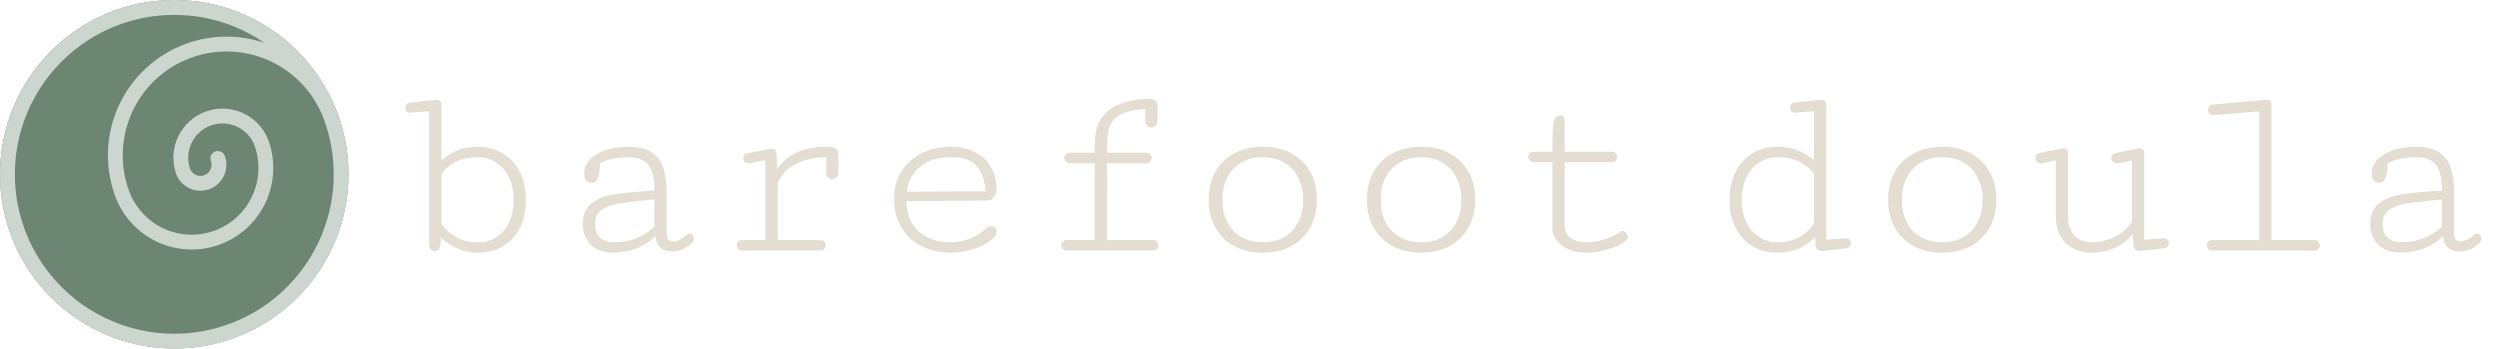
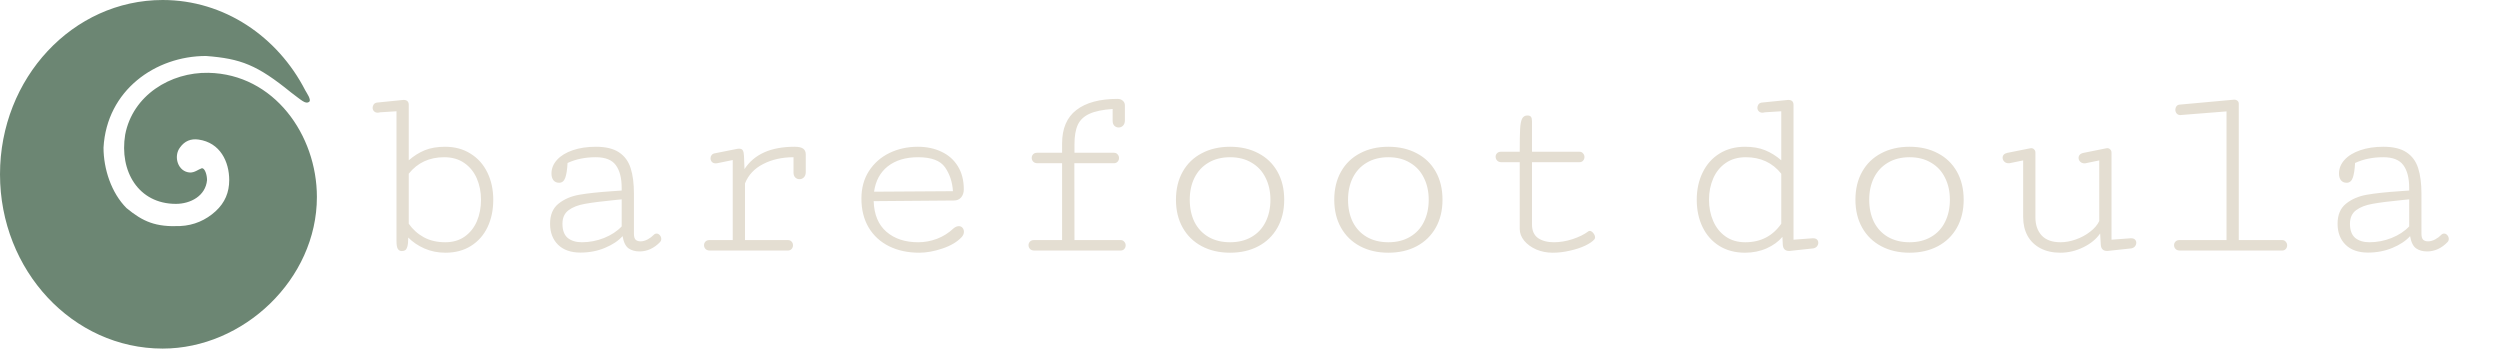
<svg xmlns="http://www.w3.org/2000/svg" width="459" height="64" viewBox="0 0 459 64" fill="none">
-   <path d="M63.983 31.991C63.983 49.66 49.66 63.983 31.991 63.983C14.323 63.983 2.59511e-09 49.66 2.59511e-09 31.991C2.59511e-09 14.323 14.323 8.78944e-09 31.991 8.78944e-09C49.66 8.78944e-09 63.983 14.323 63.983 31.991Z" fill="#6C8673" />
-   <path fill-rule="evenodd" clip-rule="evenodd" d="M26.917 3.171C25.266 3.464 23.619 3.904 21.989 4.496C20.36 5.09 18.816 5.812 17.363 6.649C13.66 8.791 10.47 11.722 8.022 15.211C5.581 18.704 3.918 22.704 3.171 26.916C2.882 28.567 2.731 30.266 2.731 32C2.731 33.734 2.882 35.432 3.171 37.083C3.464 38.734 3.904 40.381 4.496 42.011C5.09 43.64 5.812 45.184 6.649 46.637C8.791 50.34 11.722 53.53 15.211 55.978C18.704 58.419 22.703 60.082 26.915 60.828C28.567 61.118 30.266 61.269 32 61.269C33.734 61.269 35.433 61.118 37.084 60.829C38.734 60.536 40.382 60.096 42.011 59.504C43.64 58.911 45.184 58.188 46.636 57.352C50.34 55.209 53.53 52.278 55.978 48.788C58.419 45.295 60.082 41.296 60.828 37.085C61.118 35.434 61.269 33.734 61.269 32C61.269 30.266 61.118 28.567 60.829 26.916C60.536 25.266 60.096 23.619 59.504 21.989C57.775 17.24 54.23 13.371 49.649 11.235C45.068 9.099 39.826 8.87 35.076 10.599C30.326 12.328 26.457 15.872 24.321 20.453C22.185 25.035 21.956 30.277 23.685 35.026C24.235 36.538 25.078 37.927 26.165 39.113C27.252 40.3 28.562 41.26 30.02 41.94C31.478 42.62 33.056 43.006 34.664 43.076C36.271 43.147 37.877 42.899 39.389 42.349C40.9 41.799 42.289 40.956 43.475 39.869C44.662 38.782 45.622 37.472 46.302 36.014C46.982 34.556 47.368 32.978 47.438 31.37C47.507 29.796 47.272 28.224 46.745 26.739C46.165 25.2 45.006 23.948 43.514 23.253C42 22.547 40.269 22.471 38.7 23.042C37.13 23.614 35.852 24.785 35.147 26.298C34.456 27.779 34.369 29.468 34.9 31.01C35.093 31.493 35.462 31.884 35.934 32.105C36.425 32.334 36.987 32.358 37.495 32.173C38.004 31.988 38.419 31.608 38.648 31.117C38.877 30.626 38.901 30.064 38.716 29.556C38.459 28.849 38.823 28.068 39.53 27.811C40.236 27.554 41.017 27.918 41.274 28.624C41.707 29.812 41.649 31.122 41.115 32.268C40.581 33.413 39.614 34.299 38.427 34.731C37.239 35.163 35.929 35.106 34.783 34.572C33.75 34.09 32.927 33.255 32.459 32.224C32.428 32.167 32.401 32.106 32.378 32.044C32.367 32.013 32.356 31.982 32.345 31.951C32.336 31.928 32.328 31.906 32.32 31.884C32.307 31.849 32.296 31.814 32.286 31.779C31.57 29.603 31.708 27.231 32.679 25.147C33.69 22.98 35.521 21.302 37.768 20.484C40.016 19.666 42.497 19.774 44.664 20.785C46.748 21.756 48.378 23.485 49.228 25.613C49.243 25.646 49.257 25.68 49.27 25.714C49.281 25.744 49.291 25.774 49.302 25.805C49.311 25.828 49.319 25.851 49.328 25.874C49.336 25.898 49.344 25.921 49.351 25.945C49.967 27.725 50.241 29.606 50.158 31.489C50.073 33.454 49.601 35.382 48.77 37.165C47.939 38.947 46.765 40.548 45.315 41.877C43.865 43.205 42.168 44.235 40.32 44.908C38.472 45.58 36.51 45.882 34.545 45.796C32.58 45.711 30.652 45.239 28.869 44.408C27.087 43.577 25.486 42.403 24.158 40.953C22.829 39.503 21.799 37.806 21.127 35.958C19.151 30.529 19.412 24.538 21.854 19.303C24.295 14.067 28.716 10.016 34.145 8.04C38.819 6.339 43.911 6.297 48.579 7.877C45.136 5.515 41.212 3.903 37.084 3.171C35.433 2.882 33.734 2.731 32 2.731C30.266 2.731 28.568 2.882 26.917 3.171ZM59.71 16.002C61.547 19.178 62.855 22.698 63.51 26.443C64.175 30.187 64.151 33.944 63.51 37.558C62.688 42.254 60.841 46.597 58.209 50.35C55.582 54.108 52.131 57.331 47.998 59.71C44.822 61.547 41.302 62.855 37.557 63.51C33.813 64.175 30.056 64.151 26.443 63.51C21.746 62.688 17.402 60.841 13.649 58.208C9.892 55.582 6.67 52.131 4.29 47.999C2.453 44.823 1.145 41.301 0.49 37.556C-0.175 33.812 -0.151 30.056 0.49 26.443C1.312 21.746 3.159 17.402 5.792 13.649C8.418 9.891 11.869 6.67 16.001 4.29C19.177 2.453 22.698 1.145 26.444 0.489C30.188 -0.175 33.944 -0.151 37.557 0.49C42.254 1.312 46.598 3.159 50.351 5.792C54.109 8.418 57.331 11.869 59.71 16.002Z" fill="#CCD6CF" />
-   <path d="M79.617 18.391C79.867 18.359 80.023 18.344 80.086 18.344C80.727 18.344 81.047 18.648 81.047 19.258V29.43C81.984 28.617 82.969 28 84 27.578C85.047 27.156 86.281 26.945 87.703 26.945C89.5 26.945 91.062 27.367 92.391 28.211C93.734 29.039 94.766 30.195 95.484 31.68C96.203 33.148 96.562 34.812 96.562 36.672C96.562 38.562 96.211 40.242 95.508 41.711C94.805 43.18 93.789 44.328 92.461 45.156C91.148 45.984 89.594 46.398 87.797 46.398C86.391 46.398 85.102 46.141 83.93 45.625C82.758 45.109 81.766 44.438 80.953 43.609C80.953 44.359 80.898 44.914 80.789 45.273C80.68 45.633 80.539 45.859 80.367 45.953C80.211 46.047 80.008 46.094 79.758 46.094C79.461 46.094 79.227 45.969 79.055 45.719C78.883 45.469 78.797 44.984 78.797 44.266V20.43L75.797 20.617C75.734 20.633 75.664 20.648 75.586 20.664C75.508 20.68 75.422 20.688 75.328 20.688C75.062 20.688 74.844 20.602 74.672 20.43C74.5 20.258 74.414 20.047 74.414 19.797C74.414 19.578 74.477 19.375 74.602 19.188C74.727 19 74.922 18.883 75.188 18.836L79.617 18.391ZM83.812 43.562C84.938 44.172 86.25 44.477 87.75 44.477C89.156 44.477 90.352 44.125 91.336 43.422C92.32 42.719 93.062 41.781 93.562 40.609C94.062 39.422 94.312 38.109 94.312 36.672C94.312 35.25 94.055 33.945 93.539 32.758C93.023 31.57 92.258 30.625 91.242 29.922C90.227 29.219 89 28.867 87.562 28.867C84.828 28.867 82.656 29.875 81.047 31.891V41.078C81.781 42.125 82.703 42.953 83.812 43.562ZM120.141 34.984V34.516C120.141 32.688 119.781 31.289 119.062 30.32C118.359 29.352 117.133 28.867 115.383 28.867C114.398 28.867 113.492 28.953 112.664 29.125C111.852 29.281 111.031 29.547 110.203 29.922C110.141 31.125 110 32.031 109.781 32.641C109.562 33.25 109.188 33.555 108.656 33.555C108.203 33.555 107.852 33.398 107.602 33.086C107.367 32.773 107.25 32.367 107.25 31.867C107.25 30.93 107.594 30.086 108.281 29.336C108.969 28.586 109.93 28 111.164 27.578C112.398 27.156 113.812 26.945 115.406 26.945C117.203 26.945 118.609 27.281 119.625 27.953C120.656 28.625 121.375 29.594 121.781 30.859C122.188 32.109 122.391 33.688 122.391 35.594V42.906C122.391 43.453 122.5 43.828 122.719 44.031C122.938 44.219 123.234 44.312 123.609 44.312C124.016 44.312 124.445 44.195 124.898 43.961C125.352 43.711 125.711 43.445 125.977 43.164C126.148 42.977 126.336 42.883 126.539 42.883C126.773 42.883 126.977 42.984 127.148 43.188C127.32 43.391 127.406 43.617 127.406 43.867C127.406 44.102 127.328 44.297 127.172 44.453C126.672 44.984 126.094 45.406 125.438 45.719C124.797 46.016 124.125 46.164 123.422 46.164C122.625 46.164 121.953 45.977 121.406 45.602C120.859 45.211 120.492 44.461 120.305 43.352C119.539 44.211 118.461 44.93 117.07 45.508C115.695 46.086 114.195 46.375 112.57 46.375C110.82 46.375 109.453 45.898 108.469 44.945C107.484 43.977 106.992 42.688 106.992 41.078C106.992 39.453 107.508 38.227 108.539 37.398C109.57 36.57 110.836 36.023 112.336 35.758C113.852 35.492 115.883 35.273 118.43 35.102L120.141 34.984ZM116.883 43.703C118.211 43.172 119.297 42.461 120.141 41.57V36.602L119.18 36.695C116.617 36.945 114.695 37.188 113.414 37.422C112.148 37.641 111.141 38.031 110.391 38.594C109.641 39.156 109.266 39.984 109.266 41.078C109.266 42.266 109.586 43.133 110.227 43.68C110.883 44.211 111.75 44.477 112.828 44.477C114.219 44.477 115.57 44.219 116.883 43.703ZM152.016 32.594C151.797 32.375 151.688 32.07 151.688 31.68V28.867C149.594 28.867 147.742 29.281 146.133 30.109C144.523 30.922 143.406 32.109 142.781 33.672V44.078H150.656C150.953 44.078 151.18 44.172 151.336 44.359C151.508 44.547 151.594 44.773 151.594 45.039C151.594 45.289 151.508 45.516 151.336 45.719C151.164 45.906 150.93 46 150.633 46H136.336C135.992 46 135.727 45.906 135.539 45.719C135.352 45.516 135.258 45.281 135.258 45.016C135.258 44.766 135.344 44.547 135.516 44.359C135.688 44.172 135.93 44.078 136.242 44.078H140.531V29.383L137.672 29.969C137.609 29.984 137.516 29.992 137.391 29.992C137.094 29.992 136.859 29.898 136.688 29.711C136.531 29.523 136.453 29.305 136.453 29.055C136.453 28.836 136.516 28.648 136.641 28.492C136.766 28.32 136.938 28.211 137.156 28.164L141.164 27.367C141.367 27.32 141.547 27.297 141.703 27.297C142.047 27.297 142.273 27.406 142.383 27.625C142.508 27.844 142.578 28.172 142.594 28.609L142.688 31.047C144.469 28.312 147.531 26.945 151.875 26.945C152.625 26.945 153.156 27.062 153.469 27.297C153.781 27.531 153.938 27.883 153.938 28.352V31.586C153.938 32.008 153.82 32.336 153.586 32.57C153.367 32.789 153.102 32.898 152.789 32.898C152.492 32.898 152.234 32.797 152.016 32.594ZM165.492 41.781C164.602 40.281 164.156 38.508 164.156 36.461C164.156 34.523 164.617 32.836 165.539 31.398C166.477 29.961 167.727 28.859 169.289 28.094C170.867 27.328 172.609 26.945 174.516 26.945C176.141 26.945 177.586 27.25 178.852 27.859C180.133 28.453 181.133 29.336 181.852 30.508C182.586 31.68 182.953 33.102 182.953 34.773C182.953 35.367 182.789 35.859 182.461 36.25C182.133 36.625 181.695 36.812 181.148 36.812L166.406 36.93C166.484 39.398 167.266 41.273 168.75 42.555C170.234 43.836 172.18 44.477 174.586 44.477C175.758 44.477 176.906 44.266 178.031 43.844C179.172 43.406 180.188 42.766 181.078 41.922C181.406 41.656 181.727 41.523 182.039 41.523C182.32 41.523 182.547 41.625 182.719 41.828C182.891 42.031 182.977 42.273 182.977 42.555C182.977 42.898 182.836 43.227 182.555 43.539C181.742 44.414 180.57 45.109 179.039 45.625C177.523 46.141 176.102 46.398 174.773 46.398C172.68 46.398 170.828 46 169.219 45.203C167.625 44.406 166.383 43.266 165.492 41.781ZM179.508 30.719C178.648 29.484 177 28.867 174.562 28.867C172.281 28.867 170.43 29.422 169.008 30.531C167.602 31.641 166.758 33.195 166.477 35.195L180.961 35.102C180.852 33.414 180.367 31.953 179.508 30.719ZM212.133 18.484C212.398 18.703 212.531 18.992 212.531 19.352V22.094C212.531 22.516 212.414 22.844 212.18 23.078C211.961 23.297 211.695 23.406 211.383 23.406C211.086 23.406 210.828 23.305 210.609 23.102C210.391 22.883 210.281 22.578 210.281 22.188V20.008C208.453 20.133 207.031 20.43 206.016 20.898C205.016 21.352 204.305 22.023 203.883 22.914C203.477 23.805 203.273 25 203.273 26.5V28.047H210.516C210.812 28.047 211.039 28.148 211.195 28.352C211.367 28.539 211.453 28.758 211.453 29.008C211.453 29.273 211.367 29.5 211.195 29.688C211.023 29.875 210.789 29.969 210.492 29.969H203.25L203.273 44.078H211.758C212.039 44.078 212.258 44.18 212.414 44.383C212.586 44.57 212.672 44.789 212.672 45.039C212.672 45.305 212.586 45.531 212.414 45.719C212.258 45.906 212.031 46 211.734 46H195.914C195.57 46 195.305 45.906 195.117 45.719C194.93 45.516 194.836 45.281 194.836 45.016C194.836 44.766 194.922 44.547 195.094 44.359C195.266 44.172 195.508 44.078 195.82 44.078H201V29.969H196.5C196.156 29.969 195.891 29.875 195.703 29.688C195.516 29.484 195.422 29.25 195.422 28.984C195.422 28.734 195.508 28.516 195.68 28.328C195.852 28.141 196.094 28.047 196.406 28.047H201V26.359C201 23.594 201.875 21.539 203.625 20.195C205.391 18.836 207.914 18.156 211.195 18.156C211.57 18.156 211.883 18.266 212.133 18.484ZM223.148 41.805C222.32 40.336 221.906 38.625 221.906 36.672C221.906 34.703 222.32 32.984 223.148 31.516C223.977 30.047 225.141 28.922 226.641 28.141C228.141 27.344 229.875 26.945 231.844 26.945C233.812 26.945 235.547 27.344 237.047 28.141C238.547 28.922 239.711 30.047 240.539 31.516C241.367 32.984 241.781 34.703 241.781 36.672C241.781 38.625 241.367 40.336 240.539 41.805C239.711 43.273 238.547 44.406 237.047 45.203C235.547 46 233.812 46.398 231.844 46.398C229.875 46.398 228.141 46 226.641 45.203C225.141 44.406 223.977 43.273 223.148 41.805ZM225.305 32.641C224.727 33.812 224.438 35.156 224.438 36.672C224.438 38.203 224.727 39.562 225.305 40.75C225.898 41.922 226.75 42.836 227.859 43.492C228.984 44.148 230.312 44.477 231.844 44.477C233.375 44.477 234.695 44.148 235.805 43.492C236.93 42.836 237.781 41.922 238.359 40.75C238.953 39.562 239.25 38.203 239.25 36.672C239.25 35.156 238.953 33.812 238.359 32.641C237.781 31.453 236.93 30.531 235.805 29.875C234.695 29.203 233.375 28.867 231.844 28.867C230.312 28.867 228.984 29.203 227.859 29.875C226.75 30.531 225.898 31.453 225.305 32.641ZM252.211 41.805C251.383 40.336 250.969 38.625 250.969 36.672C250.969 34.703 251.383 32.984 252.211 31.516C253.039 30.047 254.203 28.922 255.703 28.141C257.203 27.344 258.938 26.945 260.906 26.945C262.875 26.945 264.609 27.344 266.109 28.141C267.609 28.922 268.773 30.047 269.602 31.516C270.43 32.984 270.844 34.703 270.844 36.672C270.844 38.625 270.43 40.336 269.602 41.805C268.773 43.273 267.609 44.406 266.109 45.203C264.609 46 262.875 46.398 260.906 46.398C258.938 46.398 257.203 46 255.703 45.203C254.203 44.406 253.039 43.273 252.211 41.805ZM254.367 32.641C253.789 33.812 253.5 35.156 253.5 36.672C253.5 38.203 253.789 39.562 254.367 40.75C254.961 41.922 255.812 42.836 256.922 43.492C258.047 44.148 259.375 44.477 260.906 44.477C262.438 44.477 263.758 44.148 264.867 43.492C265.992 42.836 266.844 41.922 267.422 40.75C268.016 39.562 268.312 38.203 268.312 36.672C268.312 35.156 268.016 33.812 267.422 32.641C266.844 31.453 265.992 30.531 264.867 29.875C263.758 29.203 262.438 28.867 260.906 28.867C259.375 28.867 258.047 29.203 256.922 29.875C255.812 30.531 254.961 31.453 254.367 32.641ZM295.969 29.781H287.273V41.219C287.273 42.344 287.641 43.172 288.375 43.703C289.125 44.219 290.102 44.477 291.305 44.477C292.398 44.477 293.531 44.289 294.703 43.914C295.891 43.523 296.859 43.047 297.609 42.484C297.672 42.422 297.758 42.391 297.867 42.391C298.086 42.391 298.305 42.523 298.523 42.789C298.742 43.055 298.852 43.32 298.852 43.586C298.852 43.711 298.812 43.828 298.734 43.938C298.406 44.328 297.836 44.719 297.023 45.109C296.227 45.484 295.297 45.789 294.234 46.023C293.172 46.273 292.117 46.398 291.07 46.398C290.008 46.398 289.008 46.203 288.07 45.812C287.148 45.406 286.406 44.867 285.844 44.195C285.297 43.523 285.023 42.805 285.023 42.039V29.781H281.672C281.328 29.781 281.062 29.68 280.875 29.477C280.688 29.273 280.594 29.039 280.594 28.773C280.594 28.523 280.68 28.312 280.852 28.141C281.023 27.953 281.266 27.859 281.578 27.859H285.023C285.023 25.906 285.047 24.508 285.094 23.664C285.141 22.82 285.258 22.203 285.445 21.812C285.648 21.406 285.977 21.203 286.43 21.203C286.773 21.203 287 21.297 287.109 21.484C287.219 21.656 287.273 21.914 287.273 22.258V27.859H295.992C296.273 27.859 296.492 27.961 296.648 28.164C296.82 28.352 296.906 28.57 296.906 28.82C296.906 29.086 296.82 29.312 296.648 29.5C296.492 29.688 296.266 29.781 295.969 29.781Z" fill="#E4DED2" />
-   <path d="M334.586 46.07H334.422C334.109 46.07 333.852 45.977 333.648 45.789C333.445 45.586 333.336 45.289 333.32 44.898L333.25 43.492C332.531 44.352 331.562 45.055 330.344 45.602C329.141 46.133 327.82 46.398 326.383 46.398C324.586 46.398 323.016 45.984 321.672 45.156C320.344 44.328 319.32 43.18 318.602 41.711C317.883 40.242 317.523 38.562 317.523 36.672C317.523 34.812 317.883 33.148 318.602 31.68C319.32 30.195 320.344 29.039 321.672 28.211C323.016 27.367 324.586 26.945 326.383 26.945C327.805 26.945 329.031 27.156 330.062 27.578C331.109 28 332.102 28.617 333.039 29.43V20.43L330.039 20.617C329.977 20.633 329.906 20.648 329.828 20.664C329.75 20.68 329.664 20.688 329.57 20.688C329.305 20.688 329.086 20.602 328.914 20.43C328.742 20.258 328.656 20.047 328.656 19.797C328.656 19.578 328.719 19.375 328.844 19.188C328.969 19 329.164 18.883 329.43 18.836L333.859 18.391C334.109 18.359 334.266 18.344 334.328 18.344C334.969 18.344 335.289 18.648 335.289 19.258V44.008L338.758 43.75H338.898C339.211 43.75 339.445 43.828 339.602 43.984C339.758 44.141 339.836 44.336 339.836 44.57C339.836 44.805 339.758 45.023 339.602 45.227C339.445 45.414 339.227 45.539 338.945 45.602L334.586 46.07ZM333.039 31.891C331.43 29.875 329.258 28.867 326.523 28.867C325.086 28.867 323.859 29.219 322.844 29.922C321.828 30.625 321.062 31.57 320.547 32.758C320.031 33.945 319.773 35.25 319.773 36.672C319.773 38.094 320.031 39.398 320.547 40.586C321.062 41.773 321.82 42.719 322.82 43.422C323.82 44.125 325.023 44.477 326.43 44.477C329.258 44.477 331.461 43.344 333.039 41.078V31.891ZM347.898 41.805C347.07 40.336 346.656 38.625 346.656 36.672C346.656 34.703 347.07 32.984 347.898 31.516C348.727 30.047 349.891 28.922 351.391 28.141C352.891 27.344 354.625 26.945 356.594 26.945C358.562 26.945 360.297 27.344 361.797 28.141C363.297 28.922 364.461 30.047 365.289 31.516C366.117 32.984 366.531 34.703 366.531 36.672C366.531 38.625 366.117 40.336 365.289 41.805C364.461 43.273 363.297 44.406 361.797 45.203C360.297 46 358.562 46.398 356.594 46.398C354.625 46.398 352.891 46 351.391 45.203C349.891 44.406 348.727 43.273 347.898 41.805ZM350.055 32.641C349.477 33.812 349.188 35.156 349.188 36.672C349.188 38.203 349.477 39.562 350.055 40.75C350.648 41.922 351.5 42.836 352.609 43.492C353.734 44.148 355.062 44.477 356.594 44.477C358.125 44.477 359.445 44.148 360.555 43.492C361.68 42.836 362.531 41.922 363.109 40.75C363.703 39.562 364 38.203 364 36.672C364 35.156 363.703 33.812 363.109 32.641C362.531 31.453 361.68 30.531 360.555 29.875C359.445 29.203 358.125 28.867 356.594 28.867C355.062 28.867 353.734 29.203 352.609 29.875C351.5 30.531 350.648 31.453 350.055 32.641ZM379.703 28V39.93C379.703 41.289 380.086 42.391 380.852 43.234C381.633 44.062 382.781 44.477 384.297 44.477C385.219 44.477 386.164 44.305 387.133 43.961C388.102 43.617 388.969 43.148 389.734 42.555C390.516 41.961 391.078 41.305 391.422 40.586V29.453L389.148 29.922C389.008 29.969 388.867 29.992 388.727 29.992C388.398 29.992 388.133 29.891 387.93 29.688C387.727 29.484 387.625 29.25 387.625 28.984C387.625 28.766 387.695 28.578 387.836 28.422C387.992 28.25 388.219 28.133 388.516 28.07L392.594 27.25C392.719 27.219 392.812 27.203 392.875 27.203C393.109 27.203 393.297 27.281 393.438 27.438C393.594 27.594 393.672 27.781 393.672 28V44.008L397.141 43.75H397.281C397.594 43.75 397.828 43.828 397.984 43.984C398.141 44.141 398.219 44.336 398.219 44.57C398.219 44.805 398.141 45.023 397.984 45.227C397.828 45.414 397.609 45.539 397.328 45.602L392.969 46.07H392.805C392.492 46.07 392.234 45.977 392.031 45.789C391.828 45.586 391.719 45.289 391.703 44.898L391.586 42.859C390.898 43.875 389.875 44.719 388.516 45.391C387.156 46.062 385.742 46.398 384.273 46.398C382.867 46.398 381.648 46.125 380.617 45.578C379.586 45.031 378.797 44.266 378.25 43.281C377.719 42.297 377.453 41.156 377.453 39.859V29.453L375.156 29.922C375.062 29.953 374.93 29.969 374.758 29.969C374.445 29.969 374.188 29.867 373.984 29.664C373.781 29.461 373.68 29.227 373.68 28.961C373.68 28.742 373.75 28.555 373.891 28.398C374.031 28.242 374.242 28.133 374.523 28.07L378.625 27.25C378.75 27.219 378.844 27.203 378.906 27.203C379.141 27.203 379.328 27.281 379.469 27.438C379.625 27.594 379.703 27.781 379.703 28ZM415.938 18.32L416.195 18.297C416.445 18.297 416.648 18.367 416.805 18.508C416.961 18.633 417.039 18.812 417.039 19.047V44.078H425.008C425.289 44.078 425.508 44.18 425.664 44.383C425.836 44.57 425.922 44.789 425.922 45.039C425.922 45.305 425.836 45.531 425.664 45.719C425.508 45.906 425.281 46 424.984 46H406.234C405.891 46 405.625 45.906 405.438 45.719C405.25 45.516 405.156 45.281 405.156 45.016C405.156 44.766 405.242 44.547 405.414 44.359C405.586 44.172 405.828 44.078 406.141 44.078H414.789V20.453L406.516 21.109L406.352 21.133C406.055 21.133 405.82 21.039 405.648 20.852C405.477 20.648 405.391 20.414 405.391 20.148C405.391 19.914 405.453 19.711 405.578 19.539C405.703 19.352 405.891 19.242 406.141 19.211L415.938 18.32ZM448.328 34.984V34.516C448.328 32.688 447.969 31.289 447.25 30.32C446.547 29.352 445.32 28.867 443.57 28.867C442.586 28.867 441.68 28.953 440.852 29.125C440.039 29.281 439.219 29.547 438.391 29.922C438.328 31.125 438.188 32.031 437.969 32.641C437.75 33.25 437.375 33.555 436.844 33.555C436.391 33.555 436.039 33.398 435.789 33.086C435.555 32.773 435.438 32.367 435.438 31.867C435.438 30.93 435.781 30.086 436.469 29.336C437.156 28.586 438.117 28 439.352 27.578C440.586 27.156 442 26.945 443.594 26.945C445.391 26.945 446.797 27.281 447.812 27.953C448.844 28.625 449.562 29.594 449.969 30.859C450.375 32.109 450.578 33.688 450.578 35.594V42.906C450.578 43.453 450.688 43.828 450.906 44.031C451.125 44.219 451.422 44.312 451.797 44.312C452.203 44.312 452.633 44.195 453.086 43.961C453.539 43.711 453.898 43.445 454.164 43.164C454.336 42.977 454.523 42.883 454.727 42.883C454.961 42.883 455.164 42.984 455.336 43.188C455.508 43.391 455.594 43.617 455.594 43.867C455.594 44.102 455.516 44.297 455.359 44.453C454.859 44.984 454.281 45.406 453.625 45.719C452.984 46.016 452.312 46.164 451.609 46.164C450.812 46.164 450.141 45.977 449.594 45.602C449.047 45.211 448.68 44.461 448.492 43.352C447.727 44.211 446.648 44.93 445.258 45.508C443.883 46.086 442.383 46.375 440.758 46.375C439.008 46.375 437.641 45.898 436.656 44.945C435.672 43.977 435.18 42.688 435.18 41.078C435.18 39.453 435.695 38.227 436.727 37.398C437.758 36.57 439.023 36.023 440.523 35.758C442.039 35.492 444.07 35.273 446.617 35.102L448.328 34.984ZM445.07 43.703C446.398 43.172 447.484 42.461 448.328 41.57V36.602L447.367 36.695C444.805 36.945 442.883 37.188 441.602 37.422C440.336 37.641 439.328 38.031 438.578 38.594C437.828 39.156 437.453 39.984 437.453 41.078C437.453 42.266 437.773 43.133 438.414 43.68C439.07 44.211 439.938 44.477 441.016 44.477C442.406 44.477 443.758 44.219 445.07 43.703Z" fill="#E4DED2" />
+   <path d="M73.617 18.391C73.867 18.359 74.023 18.344 74.086 18.344C74.727 18.344 75.047 18.648 75.047 19.258V29.43C75.984 28.617 76.969 28 78 27.578C79.047 27.156 80.281 26.945 81.703 26.945C83.5 26.945 85.062 27.367 86.391 28.211C87.734 29.039 88.766 30.195 89.484 31.68C90.203 33.148 90.562 34.812 90.562 36.672C90.562 38.562 90.211 40.242 89.508 41.711C88.805 43.18 87.789 44.328 86.461 45.156C85.148 45.984 83.594 46.398 81.797 46.398C80.391 46.398 79.102 46.141 77.93 45.625C76.758 45.109 75.766 44.438 74.953 43.609C74.953 44.359 74.898 44.914 74.789 45.273C74.68 45.633 74.539 45.859 74.367 45.953C74.211 46.047 74.008 46.094 73.758 46.094C73.461 46.094 73.227 45.969 73.055 45.719C72.883 45.469 72.797 44.984 72.797 44.266V20.43L69.797 20.617C69.734 20.633 69.664 20.648 69.586 20.664C69.508 20.68 69.422 20.688 69.328 20.688C69.062 20.688 68.844 20.602 68.672 20.43C68.5 20.258 68.414 20.047 68.414 19.797C68.414 19.578 68.477 19.375 68.602 19.188C68.727 19 68.922 18.883 69.188 18.836L73.617 18.391ZM77.812 43.562C78.938 44.172 80.25 44.477 81.75 44.477C83.156 44.477 84.352 44.125 85.336 43.422C86.32 42.719 87.062 41.781 87.562 40.609C88.062 39.422 88.312 38.109 88.312 36.672C88.312 35.25 88.055 33.945 87.539 32.758C87.023 31.57 86.258 30.625 85.242 29.922C84.227 29.219 83 28.867 81.562 28.867C78.828 28.867 76.656 29.875 75.047 31.891V41.078C75.781 42.125 76.703 42.953 77.812 43.562ZM114.141 34.984V34.516C114.141 32.688 113.781 31.289 113.062 30.32C112.359 29.352 111.133 28.867 109.383 28.867C108.398 28.867 107.492 28.953 106.664 29.125C105.852 29.281 105.031 29.547 104.203 29.922C104.141 31.125 104 32.031 103.781 32.641C103.562 33.25 103.188 33.555 102.656 33.555C102.203 33.555 101.852 33.398 101.602 33.086C101.367 32.773 101.25 32.367 101.25 31.867C101.25 30.93 101.594 30.086 102.281 29.336C102.969 28.586 103.93 28 105.164 27.578C106.398 27.156 107.812 26.945 109.406 26.945C111.203 26.945 112.609 27.281 113.625 27.953C114.656 28.625 115.375 29.594 115.781 30.859C116.188 32.109 116.391 33.688 116.391 35.594V42.906C116.391 43.453 116.5 43.828 116.719 44.031C116.938 44.219 117.234 44.312 117.609 44.312C118.016 44.312 118.445 44.195 118.898 43.961C119.352 43.711 119.711 43.445 119.977 43.164C120.148 42.977 120.336 42.883 120.539 42.883C120.773 42.883 120.977 42.984 121.148 43.188C121.32 43.391 121.406 43.617 121.406 43.867C121.406 44.102 121.328 44.297 121.172 44.453C120.672 44.984 120.094 45.406 119.438 45.719C118.797 46.016 118.125 46.164 117.422 46.164C116.625 46.164 115.953 45.977 115.406 45.602C114.859 45.211 114.492 44.461 114.305 43.352C113.539 44.211 112.461 44.93 111.07 45.508C109.695 46.086 108.195 46.375 106.57 46.375C104.82 46.375 103.453 45.898 102.469 44.945C101.484 43.977 100.992 42.688 100.992 41.078C100.992 39.453 101.508 38.227 102.539 37.398C103.57 36.57 104.836 36.023 106.336 35.758C107.852 35.492 109.883 35.273 112.43 35.102L114.141 34.984ZM110.883 43.703C112.211 43.172 113.297 42.461 114.141 41.57V36.602L113.18 36.695C110.617 36.945 108.695 37.188 107.414 37.422C106.148 37.641 105.141 38.031 104.391 38.594C103.641 39.156 103.266 39.984 103.266 41.078C103.266 42.266 103.586 43.133 104.227 43.68C104.883 44.211 105.75 44.477 106.828 44.477C108.219 44.477 109.57 44.219 110.883 43.703ZM146.016 32.594C145.797 32.375 145.688 32.07 145.688 31.68V28.867C143.594 28.867 141.742 29.281 140.133 30.109C138.523 30.922 137.406 32.109 136.781 33.672V44.078H144.656C144.953 44.078 145.18 44.172 145.336 44.359C145.508 44.547 145.594 44.773 145.594 45.039C145.594 45.289 145.508 45.516 145.336 45.719C145.164 45.906 144.93 46 144.633 46H130.336C129.992 46 129.727 45.906 129.539 45.719C129.352 45.516 129.258 45.281 129.258 45.016C129.258 44.766 129.344 44.547 129.516 44.359C129.688 44.172 129.93 44.078 130.242 44.078H134.531V29.383L131.672 29.969C131.609 29.984 131.516 29.992 131.391 29.992C131.094 29.992 130.859 29.898 130.688 29.711C130.531 29.523 130.453 29.305 130.453 29.055C130.453 28.836 130.516 28.648 130.641 28.492C130.766 28.32 130.938 28.211 131.156 28.164L135.164 27.367C135.367 27.32 135.547 27.297 135.703 27.297C136.047 27.297 136.273 27.406 136.383 27.625C136.508 27.844 136.578 28.172 136.594 28.609L136.688 31.047C138.469 28.312 141.531 26.945 145.875 26.945C146.625 26.945 147.156 27.062 147.469 27.297C147.781 27.531 147.938 27.883 147.938 28.352V31.586C147.938 32.008 147.82 32.336 147.586 32.57C147.367 32.789 147.102 32.898 146.789 32.898C146.492 32.898 146.234 32.797 146.016 32.594ZM159.492 41.781C158.602 40.281 158.156 38.508 158.156 36.461C158.156 34.523 158.617 32.836 159.539 31.398C160.477 29.961 161.727 28.859 163.289 28.094C164.867 27.328 166.609 26.945 168.516 26.945C170.141 26.945 171.586 27.25 172.852 27.859C174.133 28.453 175.133 29.336 175.852 30.508C176.586 31.68 176.953 33.102 176.953 34.773C176.953 35.367 176.789 35.859 176.461 36.25C176.133 36.625 175.695 36.812 175.148 36.812L160.406 36.93C160.484 39.398 161.266 41.273 162.75 42.555C164.234 43.836 166.18 44.477 168.586 44.477C169.758 44.477 170.906 44.266 172.031 43.844C173.172 43.406 174.188 42.766 175.078 41.922C175.406 41.656 175.727 41.523 176.039 41.523C176.32 41.523 176.547 41.625 176.719 41.828C176.891 42.031 176.977 42.273 176.977 42.555C176.977 42.898 176.836 43.227 176.555 43.539C175.742 44.414 174.57 45.109 173.039 45.625C171.523 46.141 170.102 46.398 168.773 46.398C166.68 46.398 164.828 46 163.219 45.203C161.625 44.406 160.383 43.266 159.492 41.781ZM173.508 30.719C172.648 29.484 171 28.867 168.562 28.867C166.281 28.867 164.43 29.422 163.008 30.531C161.602 31.641 160.758 33.195 160.477 35.195L174.961 35.102C174.852 33.414 174.367 31.953 173.508 30.719ZM206.133 18.484C206.398 18.703 206.531 18.992 206.531 19.352V22.094C206.531 22.516 206.414 22.844 206.18 23.078C205.961 23.297 205.695 23.406 205.383 23.406C205.086 23.406 204.828 23.305 204.609 23.102C204.391 22.883 204.281 22.578 204.281 22.188V20.008C202.453 20.133 201.031 20.43 200.016 20.898C199.016 21.352 198.305 22.023 197.883 22.914C197.477 23.805 197.273 25 197.273 26.5V28.047H204.516C204.812 28.047 205.039 28.148 205.195 28.352C205.367 28.539 205.453 28.758 205.453 29.008C205.453 29.273 205.367 29.5 205.195 29.688C205.023 29.875 204.789 29.969 204.492 29.969H197.25L197.273 44.078H205.758C206.039 44.078 206.258 44.18 206.414 44.383C206.586 44.57 206.672 44.789 206.672 45.039C206.672 45.305 206.586 45.531 206.414 45.719C206.258 45.906 206.031 46 205.734 46H189.914C189.57 46 189.305 45.906 189.117 45.719C188.93 45.516 188.836 45.281 188.836 45.016C188.836 44.766 188.922 44.547 189.094 44.359C189.266 44.172 189.508 44.078 189.82 44.078H195V29.969H190.5C190.156 29.969 189.891 29.875 189.703 29.688C189.516 29.484 189.422 29.25 189.422 28.984C189.422 28.734 189.508 28.516 189.68 28.328C189.852 28.141 190.094 28.047 190.406 28.047H195V26.359C195 23.594 195.875 21.539 197.625 20.195C199.391 18.836 201.914 18.156 205.195 18.156C205.57 18.156 205.883 18.266 206.133 18.484ZM217.148 41.805C216.32 40.336 215.906 38.625 215.906 36.672C215.906 34.703 216.32 32.984 217.148 31.516C217.977 30.047 219.141 28.922 220.641 28.141C222.141 27.344 223.875 26.945 225.844 26.945C227.812 26.945 229.547 27.344 231.047 28.141C232.547 28.922 233.711 30.047 234.539 31.516C235.367 32.984 235.781 34.703 235.781 36.672C235.781 38.625 235.367 40.336 234.539 41.805C233.711 43.273 232.547 44.406 231.047 45.203C229.547 46 227.812 46.398 225.844 46.398C223.875 46.398 222.141 46 220.641 45.203C219.141 44.406 217.977 43.273 217.148 41.805ZM219.305 32.641C218.727 33.812 218.438 35.156 218.438 36.672C218.438 38.203 218.727 39.562 219.305 40.75C219.898 41.922 220.75 42.836 221.859 43.492C222.984 44.148 224.312 44.477 225.844 44.477C227.375 44.477 228.695 44.148 229.805 43.492C230.93 42.836 231.781 41.922 232.359 40.75C232.953 39.562 233.25 38.203 233.25 36.672C233.25 35.156 232.953 33.812 232.359 32.641C231.781 31.453 230.93 30.531 229.805 29.875C228.695 29.203 227.375 28.867 225.844 28.867C224.312 28.867 222.984 29.203 221.859 29.875C220.75 30.531 219.898 31.453 219.305 32.641ZM246.211 41.805C245.383 40.336 244.969 38.625 244.969 36.672C244.969 34.703 245.383 32.984 246.211 31.516C247.039 30.047 248.203 28.922 249.703 28.141C251.203 27.344 252.938 26.945 254.906 26.945C256.875 26.945 258.609 27.344 260.109 28.141C261.609 28.922 262.773 30.047 263.602 31.516C264.43 32.984 264.844 34.703 264.844 36.672C264.844 38.625 264.43 40.336 263.602 41.805C262.773 43.273 261.609 44.406 260.109 45.203C258.609 46 256.875 46.398 254.906 46.398C252.938 46.398 251.203 46 249.703 45.203C248.203 44.406 247.039 43.273 246.211 41.805ZM248.367 32.641C247.789 33.812 247.5 35.156 247.5 36.672C247.5 38.203 247.789 39.562 248.367 40.75C248.961 41.922 249.812 42.836 250.922 43.492C252.047 44.148 253.375 44.477 254.906 44.477C256.438 44.477 257.758 44.148 258.867 43.492C259.992 42.836 260.844 41.922 261.422 40.75C262.016 39.562 262.312 38.203 262.312 36.672C262.312 35.156 262.016 33.812 261.422 32.641C260.844 31.453 259.992 30.531 258.867 29.875C257.758 29.203 256.438 28.867 254.906 28.867C253.375 28.867 252.047 29.203 250.922 29.875C249.812 30.531 248.961 31.453 248.367 32.641ZM289.969 29.781H281.273V41.219C281.273 42.344 281.641 43.172 282.375 43.703C283.125 44.219 284.102 44.477 285.305 44.477C286.398 44.477 287.531 44.289 288.703 43.914C289.891 43.523 290.859 43.047 291.609 42.484C291.672 42.422 291.758 42.391 291.867 42.391C292.086 42.391 292.305 42.523 292.523 42.789C292.742 43.055 292.852 43.32 292.852 43.586C292.852 43.711 292.812 43.828 292.734 43.938C292.406 44.328 291.836 44.719 291.023 45.109C290.227 45.484 289.297 45.789 288.234 46.023C287.172 46.273 286.117 46.398 285.07 46.398C284.008 46.398 283.008 46.203 282.07 45.812C281.148 45.406 280.406 44.867 279.844 44.195C279.297 43.523 279.023 42.805 279.023 42.039V29.781H275.672C275.328 29.781 275.062 29.68 274.875 29.477C274.688 29.273 274.594 29.039 274.594 28.773C274.594 28.523 274.68 28.312 274.852 28.141C275.023 27.953 275.266 27.859 275.578 27.859H279.023C279.023 25.906 279.047 24.508 279.094 23.664C279.141 22.82 279.258 22.203 279.445 21.812C279.648 21.406 279.977 21.203 280.43 21.203C280.773 21.203 281 21.297 281.109 21.484C281.219 21.656 281.273 21.914 281.273 22.258V27.859H289.992C290.273 27.859 290.492 27.961 290.648 28.164C290.82 28.352 290.906 28.57 290.906 28.82C290.906 29.086 290.82 29.312 290.648 29.5C290.492 29.688 290.266 29.781 289.969 29.781Z" fill="#E4DED2" />
+   <path d="M328.586 46.07H328.422C328.109 46.07 327.852 45.977 327.648 45.789C327.445 45.586 327.336 45.289 327.32 44.898L327.25 43.492C326.531 44.352 325.562 45.055 324.344 45.602C323.141 46.133 321.82 46.398 320.383 46.398C318.586 46.398 317.016 45.984 315.672 45.156C314.344 44.328 313.32 43.18 312.602 41.711C311.883 40.242 311.523 38.562 311.523 36.672C311.523 34.812 311.883 33.148 312.602 31.68C313.32 30.195 314.344 29.039 315.672 28.211C317.016 27.367 318.586 26.945 320.383 26.945C321.805 26.945 323.031 27.156 324.062 27.578C325.109 28 326.102 28.617 327.039 29.43V20.43L324.039 20.617C323.977 20.633 323.906 20.648 323.828 20.664C323.75 20.68 323.664 20.688 323.57 20.688C323.305 20.688 323.086 20.602 322.914 20.43C322.742 20.258 322.656 20.047 322.656 19.797C322.656 19.578 322.719 19.375 322.844 19.188C322.969 19 323.164 18.883 323.43 18.836L327.859 18.391C328.109 18.359 328.266 18.344 328.328 18.344C328.969 18.344 329.289 18.648 329.289 19.258V44.008L332.758 43.75H332.898C333.211 43.75 333.445 43.828 333.602 43.984C333.758 44.141 333.836 44.336 333.836 44.57C333.836 44.805 333.758 45.023 333.602 45.227C333.445 45.414 333.227 45.539 332.945 45.602L328.586 46.07ZM327.039 31.891C325.43 29.875 323.258 28.867 320.523 28.867C319.086 28.867 317.859 29.219 316.844 29.922C315.828 30.625 315.062 31.57 314.547 32.758C314.031 33.945 313.773 35.25 313.773 36.672C313.773 38.094 314.031 39.398 314.547 40.586C315.062 41.773 315.82 42.719 316.82 43.422C317.82 44.125 319.023 44.477 320.43 44.477C323.258 44.477 325.461 43.344 327.039 41.078V31.891ZM341.898 41.805C341.07 40.336 340.656 38.625 340.656 36.672C340.656 34.703 341.07 32.984 341.898 31.516C342.727 30.047 343.891 28.922 345.391 28.141C346.891 27.344 348.625 26.945 350.594 26.945C352.562 26.945 354.297 27.344 355.797 28.141C357.297 28.922 358.461 30.047 359.289 31.516C360.117 32.984 360.531 34.703 360.531 36.672C360.531 38.625 360.117 40.336 359.289 41.805C358.461 43.273 357.297 44.406 355.797 45.203C354.297 46 352.562 46.398 350.594 46.398C348.625 46.398 346.891 46 345.391 45.203C343.891 44.406 342.727 43.273 341.898 41.805ZM344.055 32.641C343.477 33.812 343.188 35.156 343.188 36.672C343.188 38.203 343.477 39.562 344.055 40.75C344.648 41.922 345.5 42.836 346.609 43.492C347.734 44.148 349.062 44.477 350.594 44.477C352.125 44.477 353.445 44.148 354.555 43.492C355.68 42.836 356.531 41.922 357.109 40.75C357.703 39.562 358 38.203 358 36.672C358 35.156 357.703 33.812 357.109 32.641C356.531 31.453 355.68 30.531 354.555 29.875C353.445 29.203 352.125 28.867 350.594 28.867C349.062 28.867 347.734 29.203 346.609 29.875C345.5 30.531 344.648 31.453 344.055 32.641ZM373.703 28V39.93C373.703 41.289 374.086 42.391 374.852 43.234C375.633 44.062 376.781 44.477 378.297 44.477C379.219 44.477 380.164 44.305 381.133 43.961C382.102 43.617 382.969 43.148 383.734 42.555C384.516 41.961 385.078 41.305 385.422 40.586V29.453L383.148 29.922C383.008 29.969 382.867 29.992 382.727 29.992C382.398 29.992 382.133 29.891 381.93 29.688C381.727 29.484 381.625 29.25 381.625 28.984C381.625 28.766 381.695 28.578 381.836 28.422C381.992 28.25 382.219 28.133 382.516 28.07L386.594 27.25C386.719 27.219 386.812 27.203 386.875 27.203C387.109 27.203 387.297 27.281 387.438 27.438C387.594 27.594 387.672 27.781 387.672 28V44.008L391.141 43.75H391.281C391.594 43.75 391.828 43.828 391.984 43.984C392.141 44.141 392.219 44.336 392.219 44.57C392.219 44.805 392.141 45.023 391.984 45.227C391.828 45.414 391.609 45.539 391.328 45.602L386.969 46.07H386.805C386.492 46.07 386.234 45.977 386.031 45.789C385.828 45.586 385.719 45.289 385.703 44.898L385.586 42.859C384.898 43.875 383.875 44.719 382.516 45.391C381.156 46.062 379.742 46.398 378.273 46.398C376.867 46.398 375.648 46.125 374.617 45.578C373.586 45.031 372.797 44.266 372.25 43.281C371.719 42.297 371.453 41.156 371.453 39.859V29.453L369.156 29.922C369.062 29.953 368.93 29.969 368.758 29.969C368.445 29.969 368.188 29.867 367.984 29.664C367.781 29.461 367.68 29.227 367.68 28.961C367.68 28.742 367.75 28.555 367.891 28.398C368.031 28.242 368.242 28.133 368.523 28.07L372.625 27.25C372.75 27.219 372.844 27.203 372.906 27.203C373.141 27.203 373.328 27.281 373.469 27.438C373.625 27.594 373.703 27.781 373.703 28ZM409.938 18.32L410.195 18.297C410.445 18.297 410.648 18.367 410.805 18.508C410.961 18.633 411.039 18.812 411.039 19.047V44.078H419.008C419.289 44.078 419.508 44.18 419.664 44.383C419.836 44.57 419.922 44.789 419.922 45.039C419.922 45.305 419.836 45.531 419.664 45.719C419.508 45.906 419.281 46 418.984 46H400.234C399.891 46 399.625 45.906 399.438 45.719C399.25 45.516 399.156 45.281 399.156 45.016C399.156 44.766 399.242 44.547 399.414 44.359C399.586 44.172 399.828 44.078 400.141 44.078H408.789V20.453L400.516 21.109L400.352 21.133C400.055 21.133 399.82 21.039 399.648 20.852C399.477 20.648 399.391 20.414 399.391 20.148C399.391 19.914 399.453 19.711 399.578 19.539C399.703 19.352 399.891 19.242 400.141 19.211L409.938 18.32ZM442.328 34.984V34.516C442.328 32.688 441.969 31.289 441.25 30.32C440.547 29.352 439.32 28.867 437.57 28.867C436.586 28.867 435.68 28.953 434.852 29.125C434.039 29.281 433.219 29.547 432.391 29.922C432.328 31.125 432.188 32.031 431.969 32.641C431.75 33.25 431.375 33.555 430.844 33.555C430.391 33.555 430.039 33.398 429.789 33.086C429.555 32.773 429.438 32.367 429.438 31.867C429.438 30.93 429.781 30.086 430.469 29.336C431.156 28.586 432.117 28 433.352 27.578C434.586 27.156 436 26.945 437.594 26.945C439.391 26.945 440.797 27.281 441.812 27.953C442.844 28.625 443.562 29.594 443.969 30.859C444.375 32.109 444.578 33.688 444.578 35.594V42.906C444.578 43.453 444.688 43.828 444.906 44.031C445.125 44.219 445.422 44.312 445.797 44.312C446.203 44.312 446.633 44.195 447.086 43.961C447.539 43.711 447.898 43.445 448.164 43.164C448.336 42.977 448.523 42.883 448.727 42.883C448.961 42.883 449.164 42.984 449.336 43.188C449.508 43.391 449.594 43.617 449.594 43.867C449.594 44.102 449.516 44.297 449.359 44.453C448.859 44.984 448.281 45.406 447.625 45.719C446.984 46.016 446.312 46.164 445.609 46.164C444.812 46.164 444.141 45.977 443.594 45.602C443.047 45.211 442.68 44.461 442.492 43.352C441.727 44.211 440.648 44.93 439.258 45.508C437.883 46.086 436.383 46.375 434.758 46.375C433.008 46.375 431.641 45.898 430.656 44.945C429.672 43.977 429.18 42.688 429.18 41.078C429.18 39.453 429.695 38.227 430.727 37.398C431.758 36.57 433.023 36.023 434.523 35.758C436.039 35.492 438.07 35.273 440.617 35.102L442.328 34.984ZM439.07 43.703C440.398 43.172 441.484 42.461 442.328 41.57V36.602L441.367 36.695C438.805 36.945 436.883 37.188 435.602 37.422C434.336 37.641 433.328 38.031 432.578 38.594C431.828 39.156 431.453 39.984 431.453 41.078C431.453 42.266 431.773 43.133 432.414 43.68C433.07 44.211 433.938 44.477 435.016 44.477C436.406 44.477 437.758 44.219 439.07 43.703Z" fill="#E4DED2" />
+   <path d="M58.182 36.17C58.182 24.783 50.314 13.608 38.271 13.37C31.289 13.232 24.357 17.508 22.982 24.727C21.885 31.416 25.399 37.43 32.291 37.43C34.96 37.43 37.746 35.989 38.012 33.067C38.012 32.102 37.624 30.879 37.075 30.879C36.364 31.127 35.782 31.677 34.91 31.677C32.639 31.578 31.791 28.678 33.067 27.055C33.892 25.907 35.02 25.422 36.445 25.622C40.436 26.182 42.085 29.696 42.085 33.067C42.085 35.304 41.308 37.206 39.581 38.788C37.82 40.4 35.602 41.393 33.067 41.503C28.606 41.697 26.279 40.727 23.229 38.206C20.447 35.424 19.006 31.036 19.006 27.101C19.588 16.582 28.539 10.279 37.818 10.279C44.221 10.764 47.224 11.927 53.43 16.97C55.343 18.395 56.082 19.161 56.73 18.72C57.261 18.358 56.269 17.021 56.043 16.582H56.044C50.962 6.697 41.144 0 29.867 0C13.372 0 0 14.327 0 32C0 49.673 13.372 64 29.867 64C44.708 64 58.182 51.252 58.182 36.17Z" fill="#6C8673" />
</svg>
